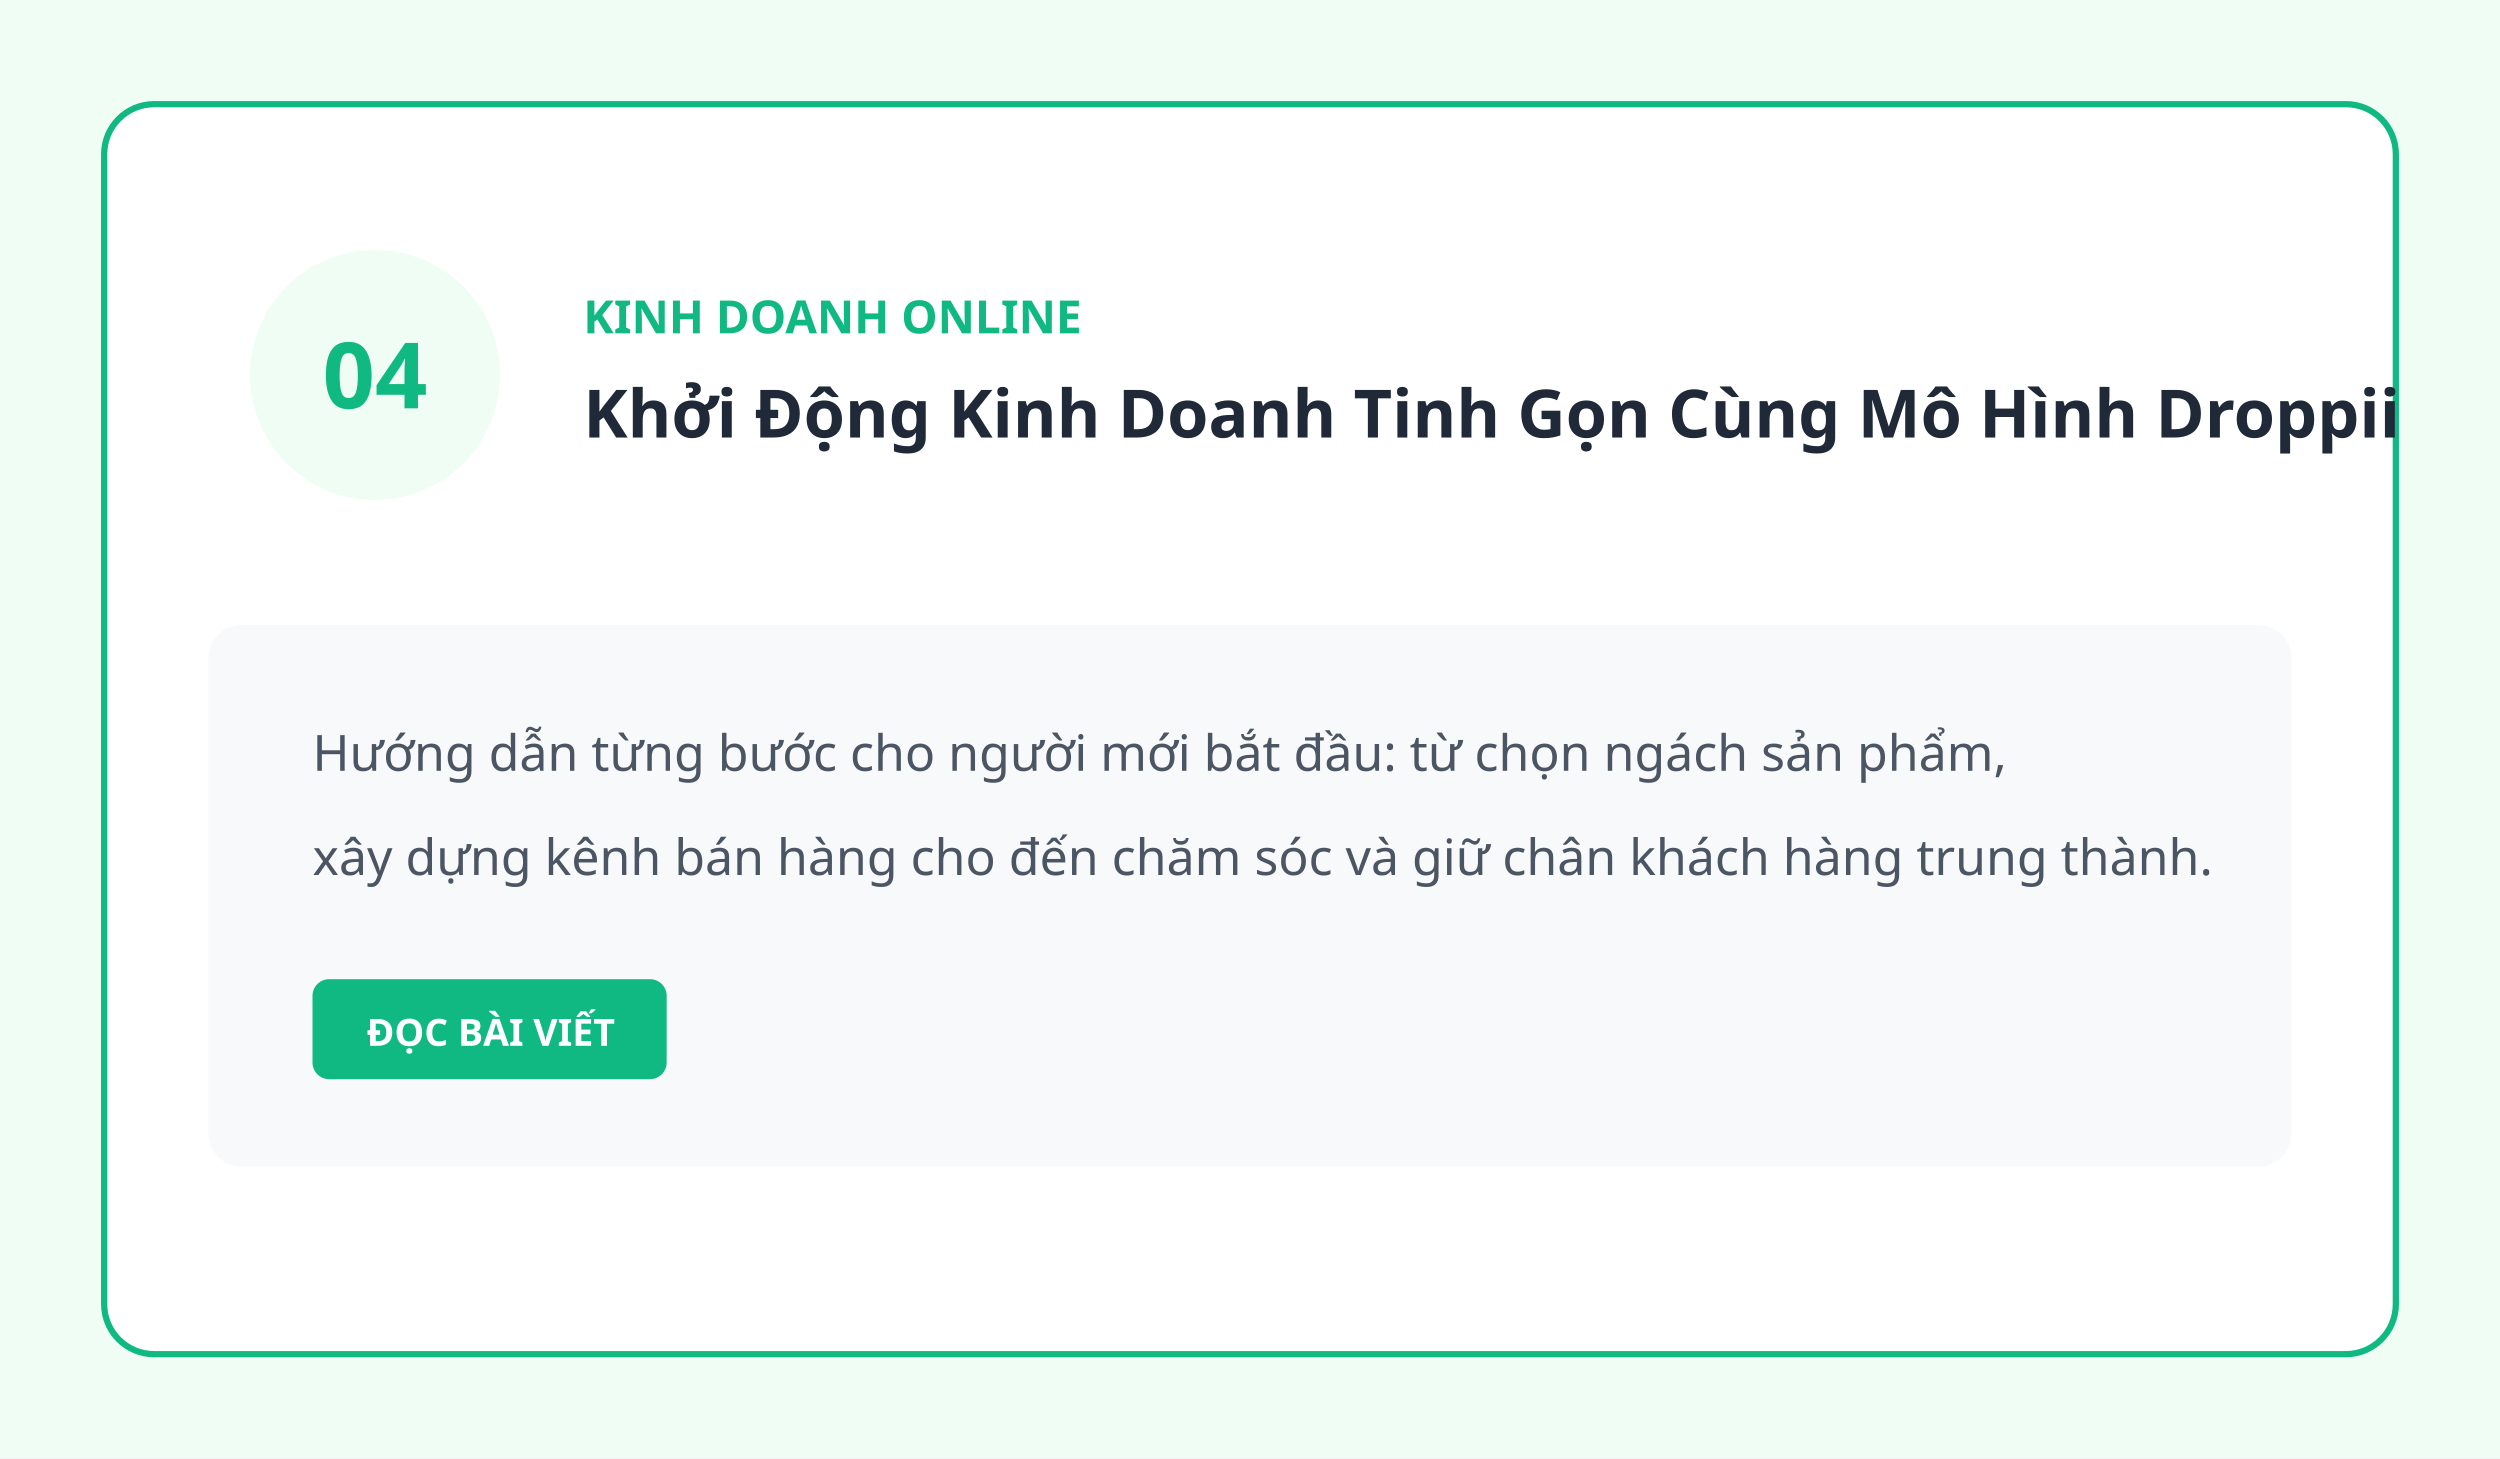
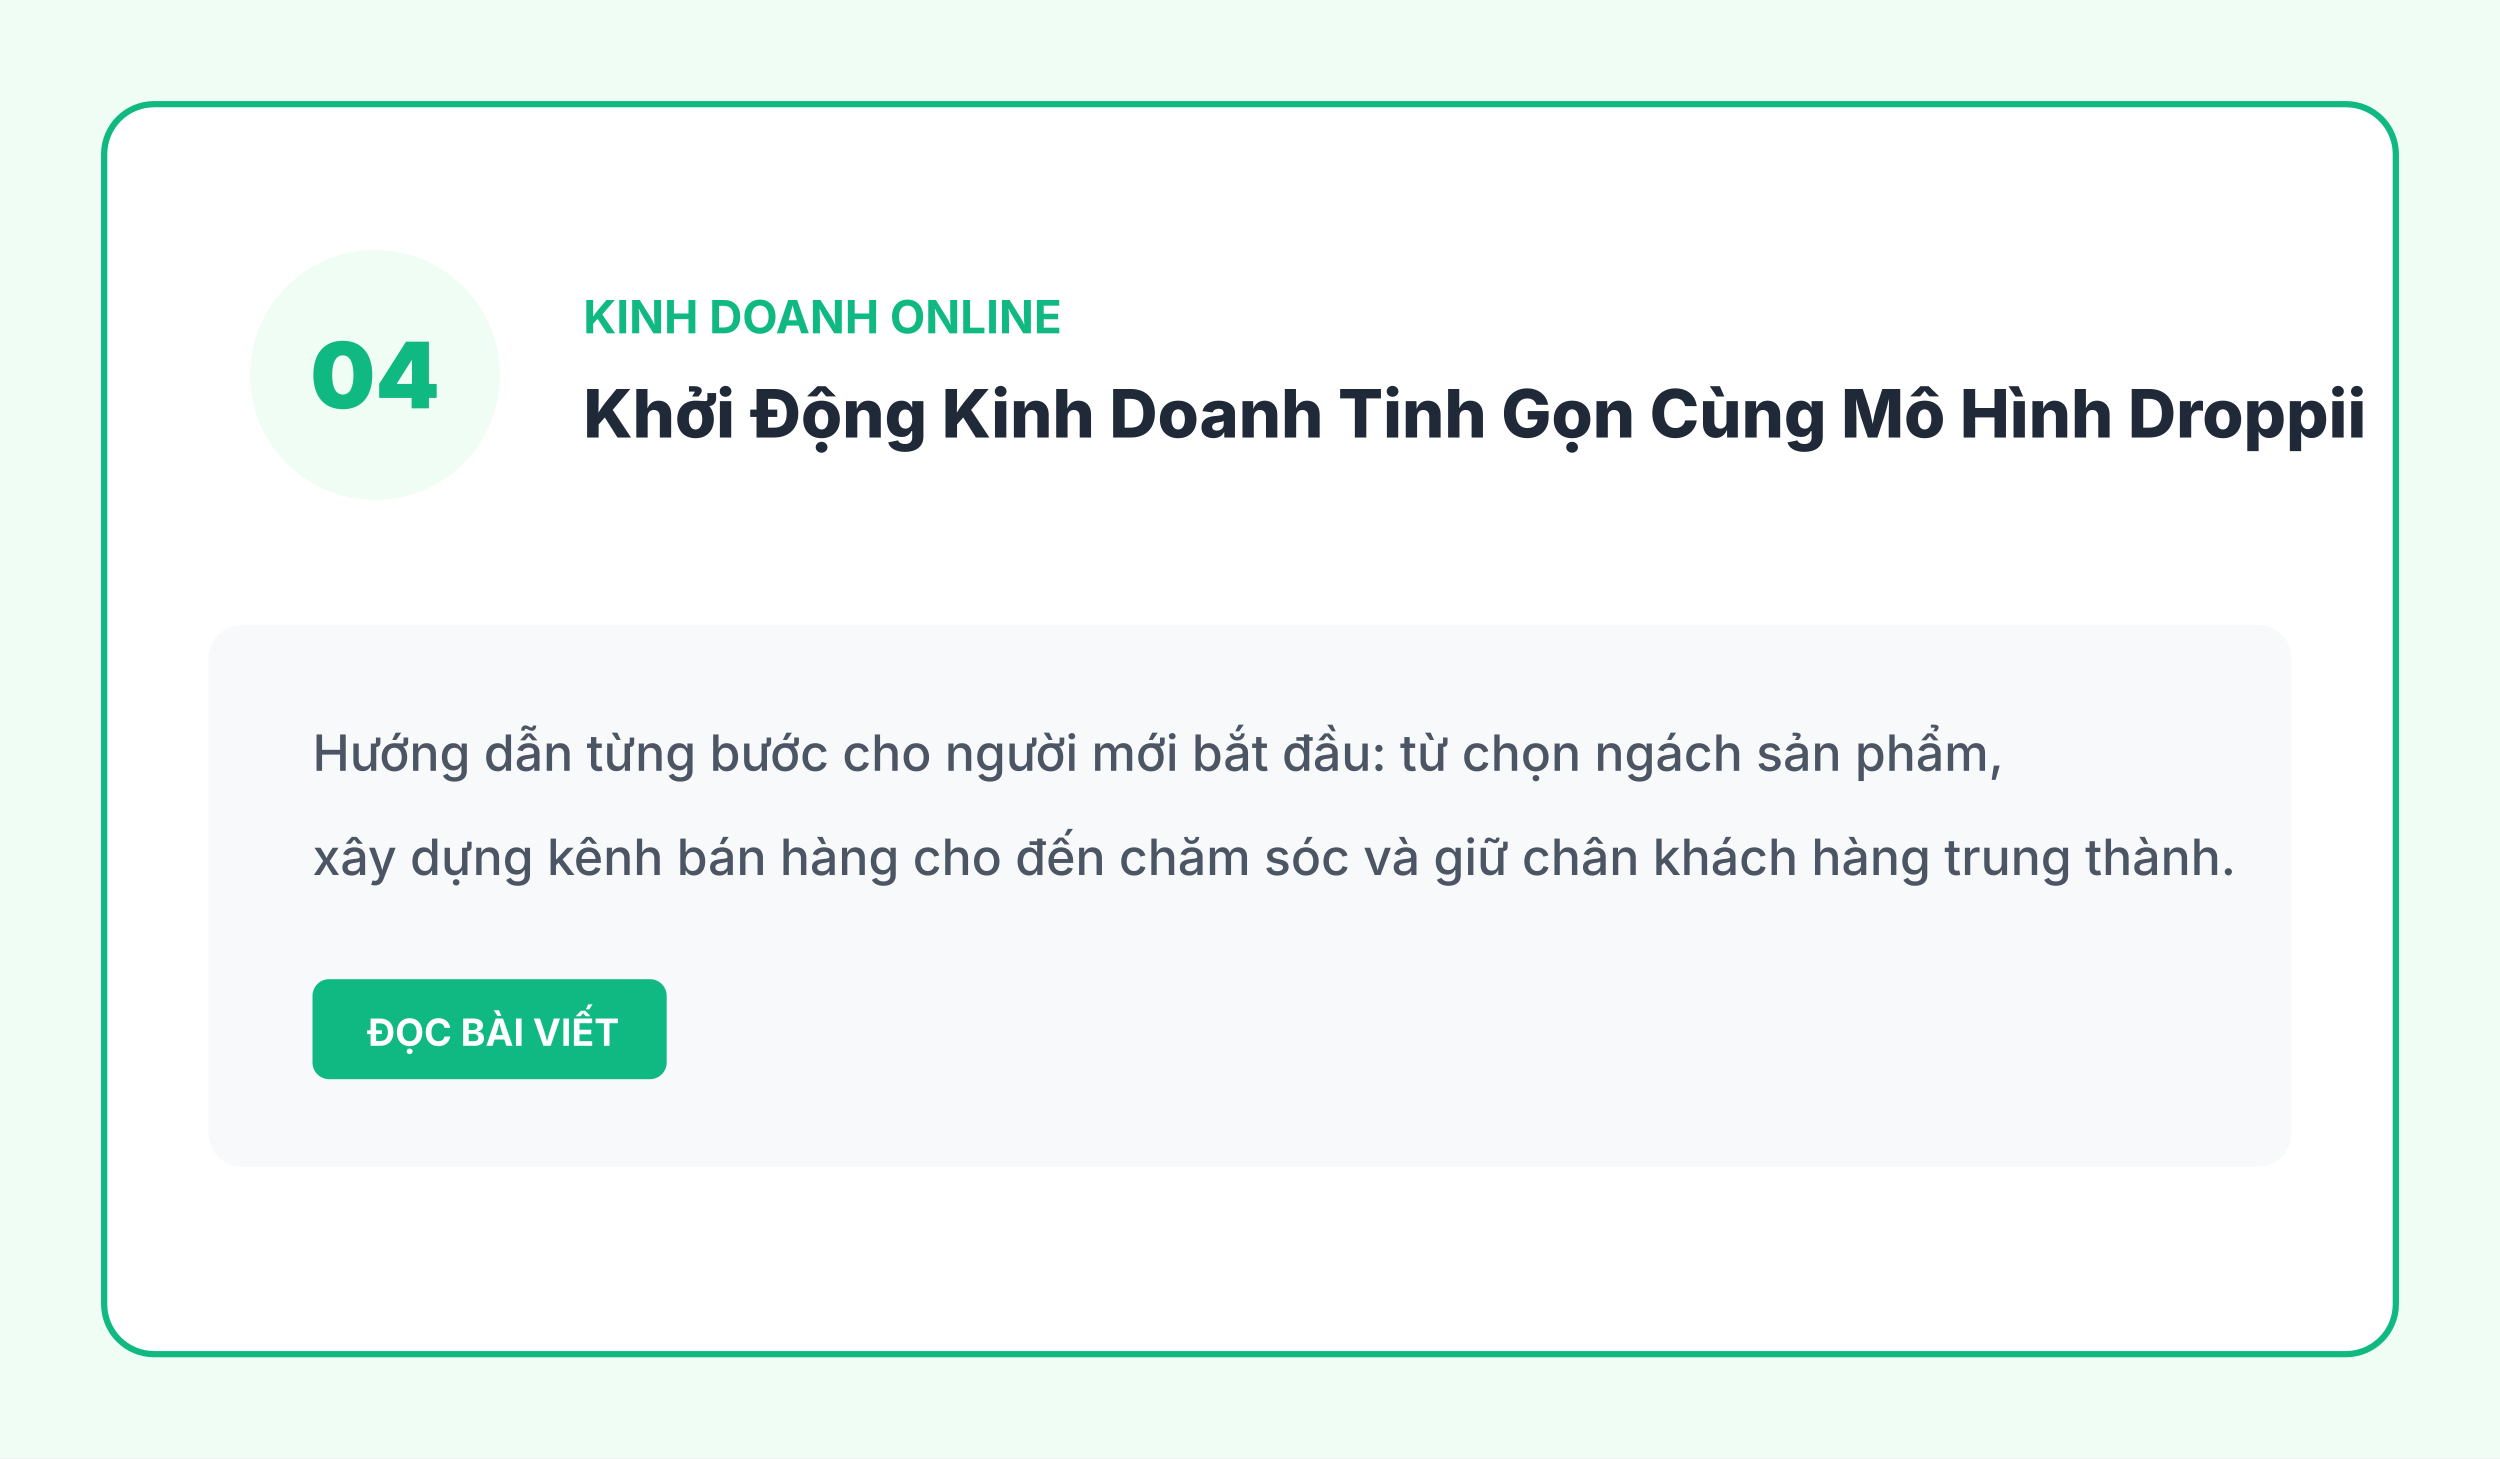
<svg xmlns="http://www.w3.org/2000/svg" viewBox="0 0 600 350" fill="none">
  <rect width="600" height="350" fill="#f0fdf4" />
  <rect x="25" y="25" width="550" height="300" rx="12" fill="#ffffff" stroke="#10b981" stroke-width="1.5" />
  <circle cx="90" cy="90" r="30" fill="#f0fdf4" />
-   <text x="90" y="98" font-family="'Plus Jakarta Sans', sans-serif" font-size="22" font-weight="900" fill="#10b981" text-anchor="middle">04</text>
-   <text x="140" y="80" font-family="'Plus Jakarta Sans', sans-serif" font-size="11" font-weight="700" fill="#10b981">KINH DOANH ONLINE</text>
-   <text x="140" y="105" font-family="'Plus Jakarta Sans', sans-serif" font-size="16" font-weight="800" fill="#1f2937">Khởi Động Kinh Doanh Tinh Gọn Cùng Mô Hình Droppii</text>
+   <text x="90" y="98" font-family="'Inter', sans-serif" font-size="22" font-weight="900" fill="#10b981" text-anchor="middle">04</text>
+   <text x="140" y="80" font-family="'Inter', sans-serif" font-size="11" font-weight="700" fill="#10b981">KINH DOANH ONLINE</text>
+   <text x="140" y="105" font-family="'Inter', sans-serif" font-size="16" font-weight="800" fill="#1f2937">Khởi Động Kinh Doanh Tinh Gọn Cùng Mô Hình Droppii</text>
  <rect x="50" y="150" width="500" height="130" rx="8" fill="#f8f9fb" />
-   <text x="75" y="185" font-family="'Plus Jakarta Sans', sans-serif" font-size="12" font-weight="500" fill="#4b5563">Hướng dẫn từng bước cho người mới bắt đầu: từ chọn ngách sản phẩm,</text>
-   <text x="75" y="210" font-family="'Plus Jakarta Sans', sans-serif" font-size="12" font-weight="500" fill="#4b5563">xây dựng kênh bán hàng cho đến chăm sóc và giữ chân khách hàng trung thành.</text>
+   <text x="75" y="185" font-family="'Inter', sans-serif" font-size="12" font-weight="500" fill="#4b5563">Hướng dẫn từng bước cho người mới bắt đầu: từ chọn ngách sản phẩm,</text>
+   <text x="75" y="210" font-family="'Inter', sans-serif" font-size="12" font-weight="500" fill="#4b5563">xây dựng kênh bán hàng cho đến chăm sóc và giữ chân khách hàng trung thành.</text>
  <rect x="75" y="235" width="85" height="24" rx="4" fill="#10b981" />
-   <text x="88" y="251" font-family="'Plus Jakarta Sans', sans-serif" font-size="9" font-weight="700" fill="#ffffff">ĐỌC BÀI VIẾT</text>
+   <text x="88" y="251" font-family="'Inter', sans-serif" font-size="9" font-weight="700" fill="#ffffff">ĐỌC BÀI VIẾT</text>
</svg>
